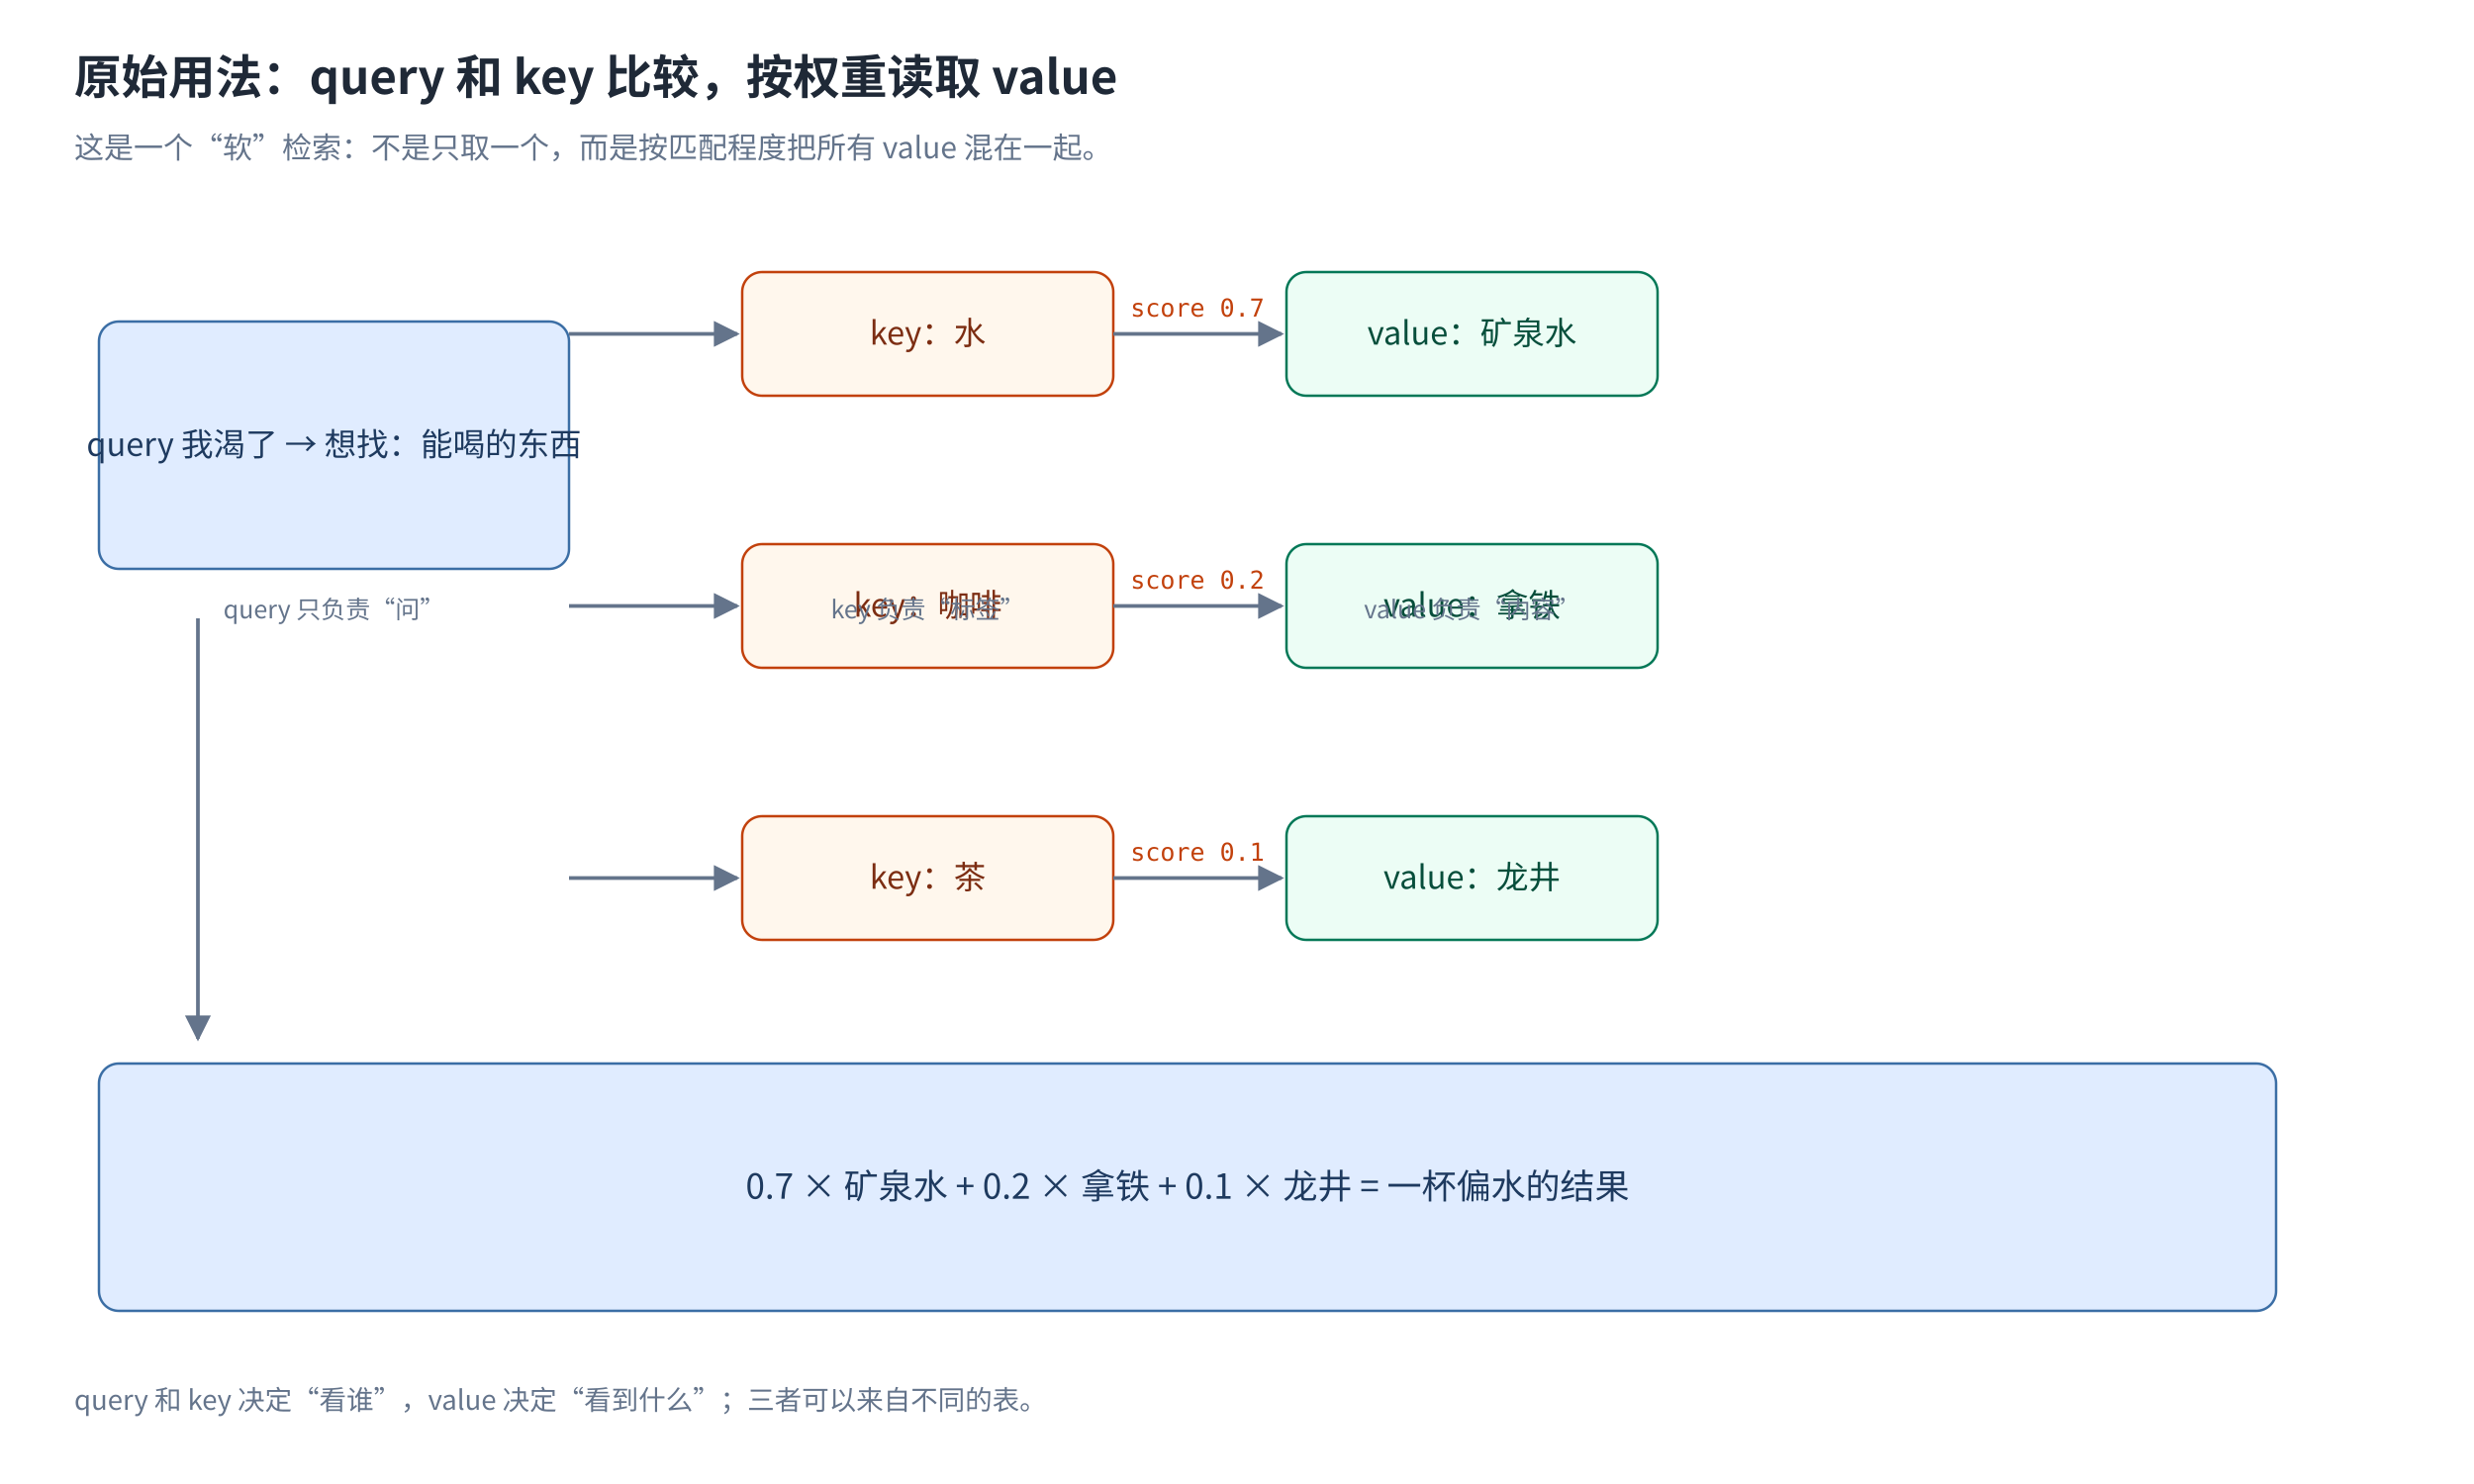
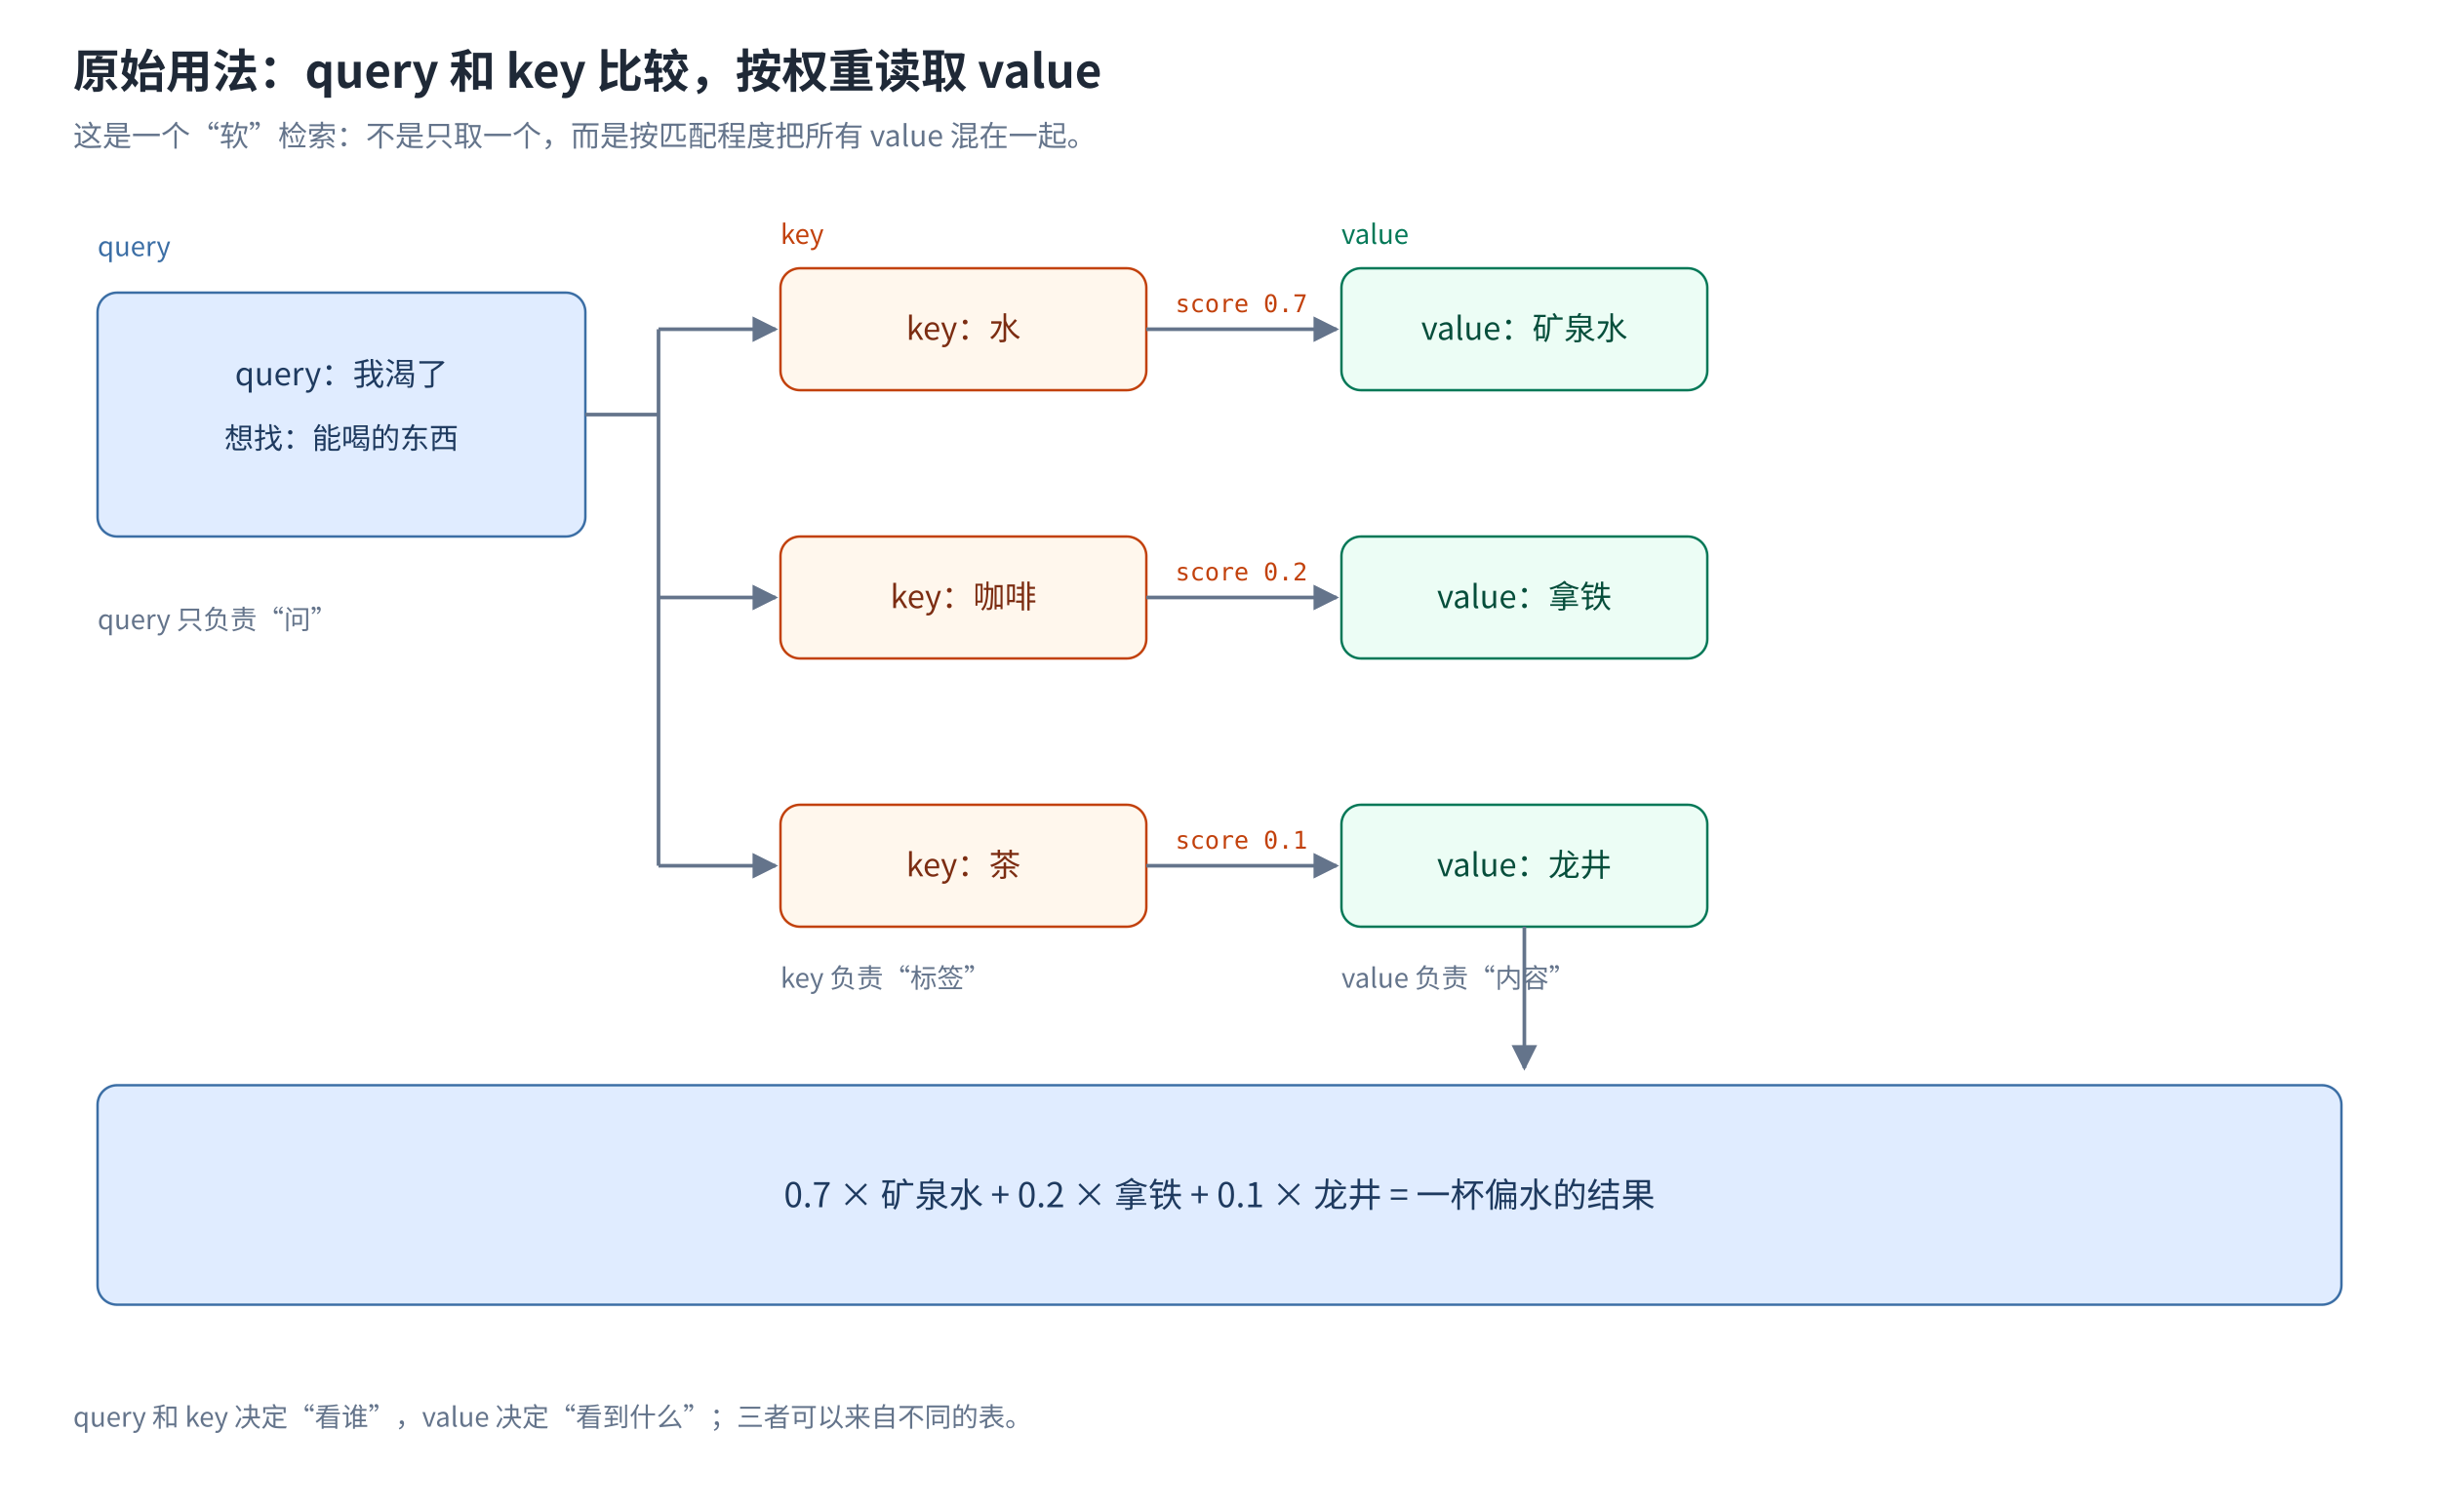
- <svg xmlns="http://www.w3.org/2000/svg" viewBox="0 0 1000 600" role="img" aria-labelledby="title desc">
-   <rect width="1000" height="600" fill="#ffffff" />
-   <text x="30" y="38" font-family="system-ui, 'Noto Sans CJK SC', sans-serif" font-size="19" font-weight="600" fill="#1f2937">原始用法：query 和 key 比较，按权重读取 value</text>
-   <text x="30" y="64" font-family="system-ui, 'Noto Sans CJK SC', sans-serif" font-size="12" fill="#64748b">这是一个“软”检索：不是只取一个，而是按匹配程度把所有 value 混在一起。</text>
-   <rect x="40" y="130" width="190" height="100" rx="8" fill="#e0ecff" stroke="#3b6ea5" />
-   <text x="135.0" y="184.333" text-anchor="middle" font-family="system-ui, 'Noto Sans CJK SC', sans-serif" font-size="13" fill="#1e3a5f">query 我渴了 → 想找：能喝的东西</text>
-   <text x="135" y="250" text-anchor="middle" font-family="system-ui, 'Noto Sans CJK SC', sans-serif" font-size="10" fill="#64748b">query 只负责“问”</text>
-   <rect x="300" y="110" width="150" height="50" rx="8" fill="#fff7ed" stroke="#c2410c" />
-   <text x="375.0" y="139.333" text-anchor="middle" font-family="system-ui, 'Noto Sans CJK SC', sans-serif" font-size="13" fill="#7c2d12">key：水</text>
-   <rect x="520" y="110" width="150" height="50" rx="8" fill="#ecfdf5" stroke="#047857" />
-   <text x="595.0" y="139.333" text-anchor="middle" font-family="system-ui, 'Noto Sans CJK SC', sans-serif" font-size="13" fill="#064e3b">value：矿泉水</text>
-   <line x1="450" y1="135" x2="518" y2="135" stroke="#64748b" stroke-width="1.5" marker-end="url(#arrow)" />
-   <text x="484" y="128" text-anchor="middle" font-family="ui-monospace, monospace" font-size="10" fill="#c2410c">score 0.7</text>
-   <line x1="230" y1="135" x2="298" y2="135" stroke="#64748b" stroke-width="1.5" marker-end="url(#arrow)" />
-   <rect x="300" y="220" width="150" height="50" rx="8" fill="#fff7ed" stroke="#c2410c" />
-   <text x="375.0" y="249.333" text-anchor="middle" font-family="system-ui, 'Noto Sans CJK SC', sans-serif" font-size="13" fill="#7c2d12">key：咖啡</text>
-   <rect x="520" y="220" width="150" height="50" rx="8" fill="#ecfdf5" stroke="#047857" />
-   <text x="595.0" y="249.333" text-anchor="middle" font-family="system-ui, 'Noto Sans CJK SC', sans-serif" font-size="13" fill="#064e3b">value：拿铁</text>
-   <line x1="450" y1="245" x2="518" y2="245" stroke="#64748b" stroke-width="1.5" marker-end="url(#arrow)" />
-   <text x="484" y="238" text-anchor="middle" font-family="ui-monospace, monospace" font-size="10" fill="#c2410c">score 0.2</text>
-   <line x1="230" y1="245" x2="298" y2="245" stroke="#64748b" stroke-width="1.5" marker-end="url(#arrow)" />
-   <rect x="300" y="330" width="150" height="50" rx="8" fill="#fff7ed" stroke="#c2410c" />
-   <text x="375.0" y="359.333" text-anchor="middle" font-family="system-ui, 'Noto Sans CJK SC', sans-serif" font-size="13" fill="#7c2d12">key：茶</text>
-   <rect x="520" y="330" width="150" height="50" rx="8" fill="#ecfdf5" stroke="#047857" />
-   <text x="595.0" y="359.333" text-anchor="middle" font-family="system-ui, 'Noto Sans CJK SC', sans-serif" font-size="13" fill="#064e3b">value：龙井</text>
-   <line x1="450" y1="355" x2="518" y2="355" stroke="#64748b" stroke-width="1.5" marker-end="url(#arrow)" />
-   <text x="484" y="348" text-anchor="middle" font-family="ui-monospace, monospace" font-size="10" fill="#c2410c">score 0.1</text>
-   <line x1="230" y1="355" x2="298" y2="355" stroke="#64748b" stroke-width="1.5" marker-end="url(#arrow)" />
-   <text x="375" y="250" text-anchor="middle" font-family="system-ui, 'Noto Sans CJK SC', sans-serif" font-size="10" fill="#64748b">key 负责“标签”</text>
-   <text x="595" y="250" text-anchor="middle" font-family="system-ui, 'Noto Sans CJK SC', sans-serif" font-size="10" fill="#64748b">value 负责“内容”</text>
-   <line x1="80" y1="250" x2="80" y2="420" stroke="#64748b" stroke-width="1.5" marker-end="url(#arrow)" />
-   <rect x="40" y="430" width="880" height="100" rx="8" fill="#e0ecff" stroke="#3b6ea5" />
-   <text x="480.0" y="484.667" text-anchor="middle" font-family="system-ui, 'Noto Sans CJK SC', sans-serif" font-size="14" fill="#1e3a5f">0.7 × 矿泉水 + 0.2 × 拿铁 + 0.1 × 龙井 = 一杯偏水的结果</text>
-   <text x="30" y="570" font-family="system-ui, 'Noto Sans CJK SC', sans-serif" font-size="11" fill="#64748b">query 和 key 决定“看谁”，value 决定“看到什么”；三者可以来自不同的表。</text>
+ <svg xmlns="http://www.w3.org/2000/svg" viewBox="0 0 1000 620" role="img" aria-labelledby="title desc">
+   <rect width="1000" height="620" fill="#ffffff" />
+   <text x="30" y="36" font-family="system-ui, 'Noto Sans CJK SC', sans-serif" font-size="19" font-weight="600" fill="#1f2937">原始用法：query 和 key 比较，按权重读取 value</text>
+   <text x="30" y="60" font-family="system-ui, 'Noto Sans CJK SC', sans-serif" font-size="12" fill="#64748b">这是一个“软”检索：不是只取一个，而是按匹配程度把所有 value 混在一起。</text>
+   <text x="40" y="105" font-family="system-ui, 'Noto Sans CJK SC', sans-serif" font-size="11" fill="#3b6ea5">query</text>
+   <text x="320" y="100" font-family="system-ui, 'Noto Sans CJK SC', sans-serif" font-size="11" fill="#c2410c">key</text>
+   <text x="550" y="100" font-family="system-ui, 'Noto Sans CJK SC', sans-serif" font-size="11" fill="#047857">value</text>
+   <rect x="40" y="120" width="200" height="100" rx="8" fill="#e0ecff" stroke="#3b6ea5" />
+   <text x="140" y="158" text-anchor="middle" font-family="system-ui, 'Noto Sans CJK SC', sans-serif" font-size="13" fill="#1e3a5f">query：我渴了</text>
+   <text x="140" y="184" text-anchor="middle" font-family="system-ui, 'Noto Sans CJK SC', sans-serif" font-size="12" fill="#1e3a5f">想找：能喝的东西</text>
+   <line x1="240" y1="170" x2="270" y2="170" stroke="#64748b" stroke-width="1.5" />
+   <line x1="270" y1="135" x2="270" y2="355" stroke="#64748b" stroke-width="1.5" />
+   <line x1="270" y1="135" x2="318" y2="135" stroke="#64748b" stroke-width="1.5" marker-end="url(#arrow)" />
+   <rect x="320" y="110" width="150" height="50" rx="8" fill="#fff7ed" stroke="#c2410c" />
+   <text x="395.0" y="139.333" text-anchor="middle" font-family="system-ui, 'Noto Sans CJK SC', sans-serif" font-size="13" fill="#7c2d12">key：水</text>
+   <rect x="550" y="110" width="150" height="50" rx="8" fill="#ecfdf5" stroke="#047857" />
+   <text x="625.0" y="139.333" text-anchor="middle" font-family="system-ui, 'Noto Sans CJK SC', sans-serif" font-size="13" fill="#064e3b">value：矿泉水</text>
+   <line x1="470" y1="135" x2="548" y2="135" stroke="#64748b" stroke-width="1.5" marker-end="url(#arrow)" />
+   <text x="509" y="128" text-anchor="middle" font-family="ui-monospace, monospace" font-size="10" fill="#c2410c">score 0.7</text>
+   <line x1="270" y1="245" x2="318" y2="245" stroke="#64748b" stroke-width="1.5" marker-end="url(#arrow)" />
+   <rect x="320" y="220" width="150" height="50" rx="8" fill="#fff7ed" stroke="#c2410c" />
+   <text x="395.0" y="249.333" text-anchor="middle" font-family="system-ui, 'Noto Sans CJK SC', sans-serif" font-size="13" fill="#7c2d12">key：咖啡</text>
+   <rect x="550" y="220" width="150" height="50" rx="8" fill="#ecfdf5" stroke="#047857" />
+   <text x="625.0" y="249.333" text-anchor="middle" font-family="system-ui, 'Noto Sans CJK SC', sans-serif" font-size="13" fill="#064e3b">value：拿铁</text>
+   <line x1="470" y1="245" x2="548" y2="245" stroke="#64748b" stroke-width="1.5" marker-end="url(#arrow)" />
+   <text x="509" y="238" text-anchor="middle" font-family="ui-monospace, monospace" font-size="10" fill="#c2410c">score 0.2</text>
+   <line x1="270" y1="355" x2="318" y2="355" stroke="#64748b" stroke-width="1.5" marker-end="url(#arrow)" />
+   <rect x="320" y="330" width="150" height="50" rx="8" fill="#fff7ed" stroke="#c2410c" />
+   <text x="395.0" y="359.333" text-anchor="middle" font-family="system-ui, 'Noto Sans CJK SC', sans-serif" font-size="13" fill="#7c2d12">key：茶</text>
+   <rect x="550" y="330" width="150" height="50" rx="8" fill="#ecfdf5" stroke="#047857" />
+   <text x="625.0" y="359.333" text-anchor="middle" font-family="system-ui, 'Noto Sans CJK SC', sans-serif" font-size="13" fill="#064e3b">value：龙井</text>
+   <line x1="470" y1="355" x2="548" y2="355" stroke="#64748b" stroke-width="1.5" marker-end="url(#arrow)" />
+   <text x="509" y="348" text-anchor="middle" font-family="ui-monospace, monospace" font-size="10" fill="#c2410c">score 0.1</text>
+   <text x="40" y="258" font-family="system-ui, 'Noto Sans CJK SC', sans-serif" font-size="11" fill="#64748b">query 只负责“问”</text>
+   <text x="320" y="405" font-family="system-ui, 'Noto Sans CJK SC', sans-serif" font-size="11" fill="#64748b">key 负责“标签”</text>
+   <text x="550" y="405" font-family="system-ui, 'Noto Sans CJK SC', sans-serif" font-size="11" fill="#64748b">value 负责“内容”</text>
+   <line x1="625" y1="380" x2="625" y2="438" stroke="#64748b" stroke-width="1.5" marker-end="url(#arrow)" />
+   <rect x="40" y="445" width="920" height="90" rx="8" fill="#e0ecff" stroke="#3b6ea5" />
+   <text x="500" y="495" text-anchor="middle" font-family="system-ui, 'Noto Sans CJK SC', sans-serif" font-size="14" fill="#1e3a5f">0.7 × 矿泉水 + 0.2 × 拿铁 + 0.1 × 龙井 = 一杯偏水的结果</text>
+   <text x="30" y="585" font-family="system-ui, 'Noto Sans CJK SC', sans-serif" font-size="11" fill="#64748b">query 和 key 决定“看谁”，value 决定“看到什么”；三者可以来自不同的表。</text>
  <defs>
    <marker id="arrow" viewBox="0 0 10 10" refX="9" refY="5" markerWidth="7" markerHeight="7" orient="auto-start-reverse">
      <path d="M 0 0 L 10 5 L 0 10 z" fill="#64748b" />
    </marker>
  </defs>
</svg>
